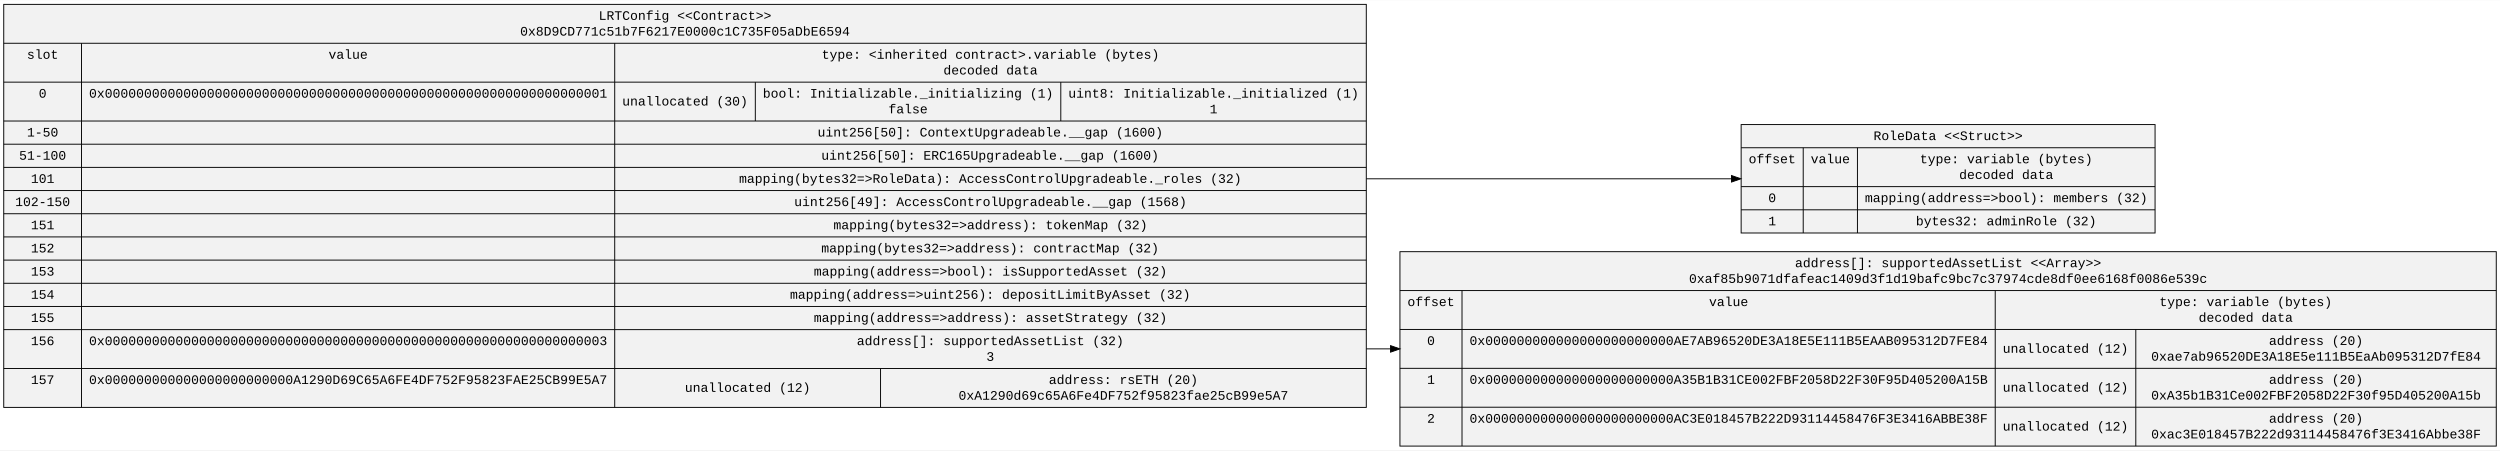
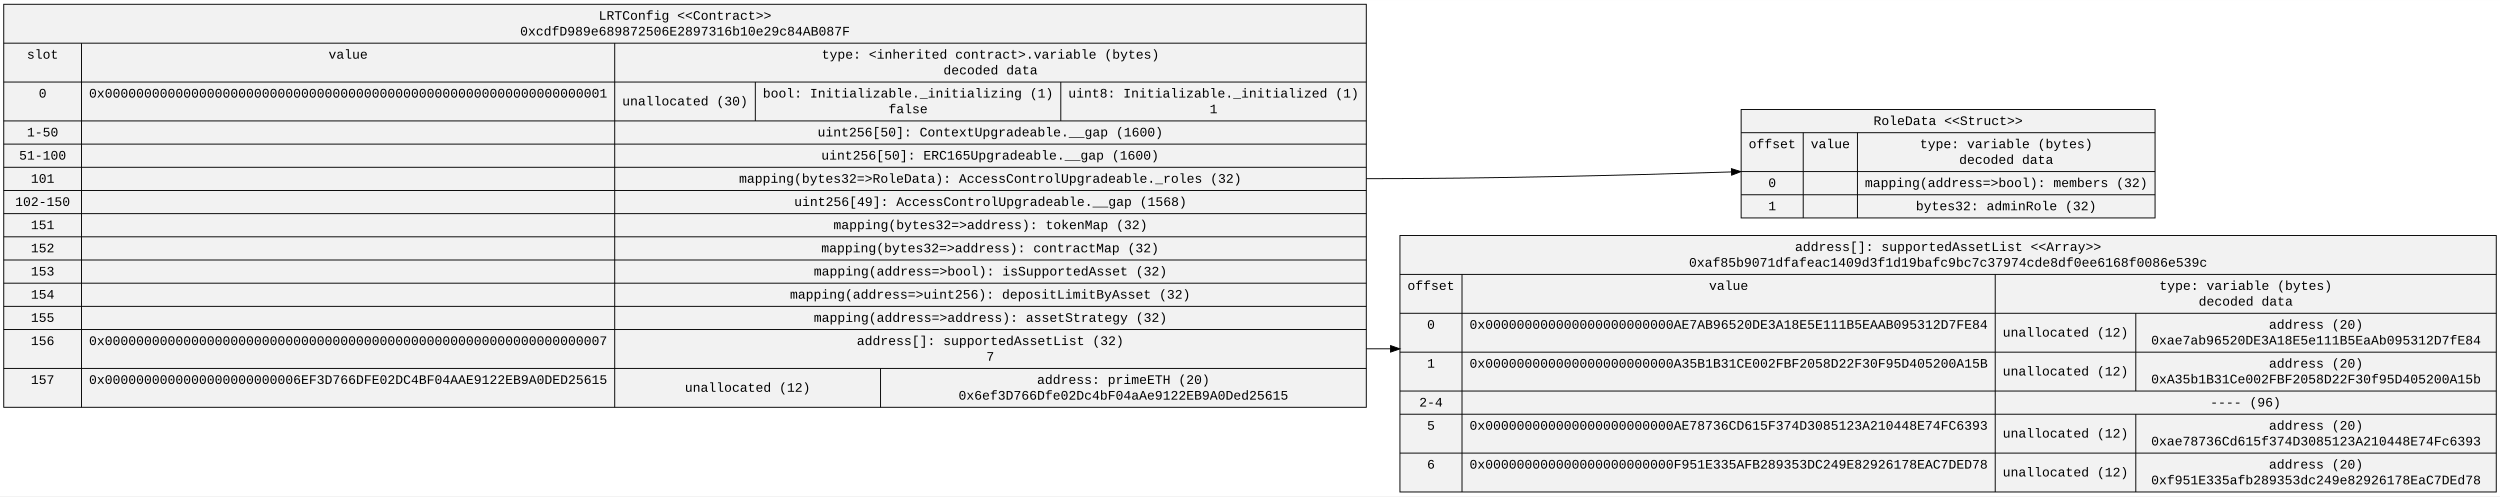
- <svg xmlns="http://www.w3.org/2000/svg" width="2675pt" height="482pt" viewBox="0.00 0.00 2674.80 481.60">
-   <g id="graph0" class="graph" transform="scale(1 1) rotate(0) translate(4 477.6)">
-     <polygon fill="white" stroke="transparent" points="-4,4 -4,-477.6 2670.8,-477.6 2670.8,4 -4,4" />
+ <svg xmlns="http://www.w3.org/2000/svg" width="2675pt" height="531pt" viewBox="0.00 0.00 2674.80 530.80">
+   <g id="graph0" class="graph" transform="scale(1 1) rotate(0) translate(4 526.8)">
+     <polygon fill="white" stroke="transparent" points="-4,4 -4,-526.8 2670.8,-526.8 2670.8,4 -4,4" />
    <g id="node1" class="node">
-       <polygon fill="#f2f2f2" stroke="black" points="0,-41.9 0,-473.1 1457.82,-473.1 1457.82,-41.9 0,-41.9" />
-       <text text-anchor="middle" x="728.91" y="-456.5" font-family="Courier New" font-size="14.00">LRTConfig &lt;&lt;Contract&gt;&gt;</text>
-       <text text-anchor="middle" x="728.91" y="-439.7" font-family="Courier New" font-size="14.00">0x8D9CD771c51b7F6217E0000c1C735F05aDbE6594</text>
-       <polyline fill="none" stroke="black" points="0,-431.5 1457.82,-431.5 " />
-       <text text-anchor="middle" x="41.61" y="-414.9" font-family="Courier New" font-size="14.00">slot</text>
-       <text text-anchor="middle" x="41.61" y="-398.1" font-family="Courier New" font-size="14.00">  </text>
-       <polyline fill="none" stroke="black" points="0,-389.9 83.21,-389.9 " />
-       <text text-anchor="middle" x="41.61" y="-373.3" font-family="Courier New" font-size="14.00">0</text>
-       <text text-anchor="middle" x="41.61" y="-356.5" font-family="Courier New" font-size="14.00">  </text>
-       <polyline fill="none" stroke="black" points="0,-348.3 83.21,-348.3 " />
-       <text text-anchor="middle" x="41.61" y="-331.7" font-family="Courier New" font-size="14.00">1-50 </text>
-       <polyline fill="none" stroke="black" points="0,-323.5 83.21,-323.5 " />
-       <text text-anchor="middle" x="41.61" y="-306.9" font-family="Courier New" font-size="14.00">51-100 </text>
-       <polyline fill="none" stroke="black" points="0,-298.7 83.21,-298.7 " />
-       <text text-anchor="middle" x="41.61" y="-282.1" font-family="Courier New" font-size="14.00">101 </text>
-       <polyline fill="none" stroke="black" points="0,-273.9 83.21,-273.9 " />
-       <text text-anchor="middle" x="41.61" y="-257.3" font-family="Courier New" font-size="14.00">102-150 </text>
-       <polyline fill="none" stroke="black" points="0,-249.1 83.21,-249.1 " />
-       <text text-anchor="middle" x="41.61" y="-232.5" font-family="Courier New" font-size="14.00">151 </text>
-       <polyline fill="none" stroke="black" points="0,-224.3 83.21,-224.3 " />
-       <text text-anchor="middle" x="41.61" y="-207.7" font-family="Courier New" font-size="14.00">152 </text>
-       <polyline fill="none" stroke="black" points="0,-199.5 83.21,-199.5 " />
-       <text text-anchor="middle" x="41.61" y="-182.9" font-family="Courier New" font-size="14.00">153 </text>
-       <polyline fill="none" stroke="black" points="0,-174.7 83.21,-174.7 " />
-       <text text-anchor="middle" x="41.61" y="-158.1" font-family="Courier New" font-size="14.00">154 </text>
-       <polyline fill="none" stroke="black" points="0,-149.9 83.21,-149.9 " />
-       <text text-anchor="middle" x="41.61" y="-133.3" font-family="Courier New" font-size="14.00">155 </text>
-       <polyline fill="none" stroke="black" points="0,-125.1 83.21,-125.1 " />
-       <text text-anchor="middle" x="41.61" y="-108.5" font-family="Courier New" font-size="14.00">156</text>
-       <text text-anchor="middle" x="41.61" y="-91.7" font-family="Courier New" font-size="14.00">  </text>
-       <polyline fill="none" stroke="black" points="0,-83.5 83.21,-83.5 " />
-       <text text-anchor="middle" x="41.61" y="-66.9" font-family="Courier New" font-size="14.00">157</text>
-       <text text-anchor="middle" x="41.61" y="-50.1" font-family="Courier New" font-size="14.00"> </text>
-       <polyline fill="none" stroke="black" points="83.21,-41.9 83.21,-431.5 " />
-       <text text-anchor="middle" x="368.46" y="-414.9" font-family="Courier New" font-size="14.00">value</text>
-       <text text-anchor="middle" x="368.46" y="-398.1" font-family="Courier New" font-size="14.00">  </text>
-       <polyline fill="none" stroke="black" points="83.21,-389.9 653.7,-389.9 " />
-       <text text-anchor="middle" x="368.46" y="-373.3" font-family="Courier New" font-size="14.00">0x0000000000000000000000000000000000000000000000000000000000000001</text>
-       <text text-anchor="middle" x="368.46" y="-356.5" font-family="Courier New" font-size="14.00">  </text>
-       <polyline fill="none" stroke="black" points="83.21,-348.3 653.7,-348.3 " />
-       <text text-anchor="middle" x="368.46" y="-331.7" font-family="Courier New" font-size="14.00"> </text>
-       <polyline fill="none" stroke="black" points="83.21,-323.5 653.7,-323.5 " />
-       <text text-anchor="middle" x="368.46" y="-306.9" font-family="Courier New" font-size="14.00"> </text>
-       <polyline fill="none" stroke="black" points="83.21,-298.7 653.7,-298.7 " />
-       <text text-anchor="middle" x="368.46" y="-282.1" font-family="Courier New" font-size="14.00"> </text>
-       <polyline fill="none" stroke="black" points="83.21,-273.9 653.7,-273.9 " />
-       <text text-anchor="middle" x="368.46" y="-257.3" font-family="Courier New" font-size="14.00"> </text>
-       <polyline fill="none" stroke="black" points="83.21,-249.1 653.7,-249.1 " />
-       <text text-anchor="middle" x="368.46" y="-232.5" font-family="Courier New" font-size="14.00"> </text>
-       <polyline fill="none" stroke="black" points="83.21,-224.3 653.7,-224.3 " />
-       <text text-anchor="middle" x="368.46" y="-207.7" font-family="Courier New" font-size="14.00"> </text>
-       <polyline fill="none" stroke="black" points="83.21,-199.5 653.7,-199.5 " />
-       <text text-anchor="middle" x="368.46" y="-182.9" font-family="Courier New" font-size="14.00"> </text>
-       <polyline fill="none" stroke="black" points="83.21,-174.7 653.7,-174.7 " />
-       <text text-anchor="middle" x="368.46" y="-158.1" font-family="Courier New" font-size="14.00"> </text>
-       <polyline fill="none" stroke="black" points="83.21,-149.9 653.7,-149.9 " />
-       <text text-anchor="middle" x="368.46" y="-133.3" font-family="Courier New" font-size="14.00"> </text>
-       <polyline fill="none" stroke="black" points="83.21,-125.1 653.7,-125.1 " />
-       <text text-anchor="middle" x="368.46" y="-108.5" font-family="Courier New" font-size="14.00">0x0000000000000000000000000000000000000000000000000000000000000003</text>
-       <text text-anchor="middle" x="368.46" y="-91.7" font-family="Courier New" font-size="14.00">  </text>
-       <polyline fill="none" stroke="black" points="83.21,-83.5 653.7,-83.5 " />
-       <text text-anchor="middle" x="368.46" y="-66.9" font-family="Courier New" font-size="14.00">0x000000000000000000000000A1290D69C65A6FE4DF752F95823FAE25CB99E5A7</text>
-       <text text-anchor="middle" x="368.46" y="-50.1" font-family="Courier New" font-size="14.00"> </text>
-       <polyline fill="none" stroke="black" points="653.7,-41.9 653.7,-431.5 " />
-       <text text-anchor="middle" x="1055.76" y="-414.9" font-family="Courier New" font-size="14.00">type: &lt;inherited contract&gt;.variable (bytes)</text>
-       <text text-anchor="middle" x="1055.76" y="-398.1" font-family="Courier New" font-size="14.00">decoded data</text>
-       <polyline fill="none" stroke="black" points="653.7,-389.9 1457.82,-389.9 " />
-       <text text-anchor="middle" x="728.91" y="-364.9" font-family="Courier New" font-size="14.00">unallocated (30)</text>
-       <polyline fill="none" stroke="black" points="804.12,-348.3 804.12,-389.9 " />
-       <text text-anchor="middle" x="967.55" y="-373.3" font-family="Courier New" font-size="14.00">bool: Initializable._initializing (1)</text>
-       <text text-anchor="middle" x="967.55" y="-356.5" font-family="Courier New" font-size="14.00"> false  </text>
-       <polyline fill="none" stroke="black" points="1130.97,-348.3 1130.97,-389.9 " />
-       <text text-anchor="middle" x="1294.4" y="-373.3" font-family="Courier New" font-size="14.00">uint8: Initializable._initialized (1)</text>
-       <text text-anchor="middle" x="1294.4" y="-356.5" font-family="Courier New" font-size="14.00"> 1 </text>
-       <polyline fill="none" stroke="black" points="653.7,-348.3 1457.82,-348.3 " />
-       <text text-anchor="middle" x="1055.53" y="-331.7" font-family="Courier New" font-size="14.00">uint256[50]: ContextUpgradeable.__gap (1600)</text>
-       <polyline fill="none" stroke="black" points="653.7,-323.5 1457.82,-323.5 " />
-       <text text-anchor="middle" x="1055.33" y="-306.9" font-family="Courier New" font-size="14.00">uint256[50]: ERC165Upgradeable.__gap (1600)</text>
-       <polyline fill="none" stroke="black" points="653.7,-298.7 1457.82,-298.7 " />
-       <text text-anchor="middle" x="1055.54" y="-282.1" font-family="Courier New" font-size="14.00">mapping(bytes32=&gt;RoleData): AccessControlUpgradeable._roles (32)</text>
-       <polyline fill="none" stroke="black" points="653.7,-273.9 1457.82,-273.9 " />
-       <text text-anchor="middle" x="1055.74" y="-257.3" font-family="Courier New" font-size="14.00">uint256[49]: AccessControlUpgradeable.__gap (1568)</text>
-       <polyline fill="none" stroke="black" points="653.7,-249.1 1457.82,-249.1 " />
-       <text text-anchor="middle" x="1055.73" y="-232.5" font-family="Courier New" font-size="14.00">mapping(bytes32=&gt;address): tokenMap (32)</text>
-       <polyline fill="none" stroke="black" points="653.7,-224.3 1457.82,-224.3 " />
-       <text text-anchor="middle" x="1055.33" y="-207.7" font-family="Courier New" font-size="14.00">mapping(bytes32=&gt;address): contractMap (32)</text>
-       <polyline fill="none" stroke="black" points="653.7,-199.5 1457.82,-199.5 " />
-       <text text-anchor="middle" x="1055.73" y="-182.9" font-family="Courier New" font-size="14.00">mapping(address=&gt;bool): isSupportedAsset (32)</text>
-       <polyline fill="none" stroke="black" points="653.7,-174.7 1457.82,-174.7 " />
-       <text text-anchor="middle" x="1055.44" y="-158.1" font-family="Courier New" font-size="14.00">mapping(address=&gt;uint256): depositLimitByAsset (32)</text>
-       <polyline fill="none" stroke="black" points="653.7,-149.9 1457.82,-149.9 " />
-       <text text-anchor="middle" x="1055.73" y="-133.3" font-family="Courier New" font-size="14.00">mapping(address=&gt;address): assetStrategy (32)</text>
-       <polyline fill="none" stroke="black" points="653.7,-125.1 1457.82,-125.1 " />
-       <text text-anchor="middle" x="1055.52" y="-108.5" font-family="Courier New" font-size="14.00">address[]: supportedAssetList (32)</text>
-       <text text-anchor="middle" x="1055.52" y="-91.7" font-family="Courier New" font-size="14.00"> 3 </text>
-       <polyline fill="none" stroke="black" points="653.7,-83.5 1457.82,-83.5 " />
-       <text text-anchor="middle" x="795.91" y="-58.5" font-family="Courier New" font-size="14.00">unallocated (12)</text>
-       <polyline fill="none" stroke="black" points="938.12,-41.9 938.12,-83.5 " />
-       <text text-anchor="middle" x="1197.95" y="-66.9" font-family="Courier New" font-size="14.00">address: rsETH (20)</text>
-       <text text-anchor="middle" x="1197.95" y="-50.1" font-family="Courier New" font-size="14.00"> 0xA1290d69c65A6Fe4DF752f95823fae25cB99e5A7 </text>
+       <polygon fill="#f2f2f2" stroke="black" points="0,-91.1 0,-522.3 1457.82,-522.3 1457.82,-91.1 0,-91.1" />
+       <text text-anchor="middle" x="728.91" y="-505.7" font-family="Courier New" font-size="14.00">LRTConfig &lt;&lt;Contract&gt;&gt;</text>
+       <text text-anchor="middle" x="728.91" y="-488.9" font-family="Courier New" font-size="14.00">0xcdfD989e689872506E2897316b10e29c84AB087F</text>
+       <polyline fill="none" stroke="black" points="0,-480.7 1457.82,-480.7 " />
+       <text text-anchor="middle" x="41.61" y="-464.1" font-family="Courier New" font-size="14.00">slot</text>
+       <text text-anchor="middle" x="41.61" y="-447.3" font-family="Courier New" font-size="14.00">  </text>
+       <polyline fill="none" stroke="black" points="0,-439.1 83.21,-439.1 " />
+       <text text-anchor="middle" x="41.61" y="-422.5" font-family="Courier New" font-size="14.00">0</text>
+       <text text-anchor="middle" x="41.61" y="-405.7" font-family="Courier New" font-size="14.00">  </text>
+       <polyline fill="none" stroke="black" points="0,-397.5 83.21,-397.5 " />
+       <text text-anchor="middle" x="41.61" y="-380.9" font-family="Courier New" font-size="14.00">1-50 </text>
+       <polyline fill="none" stroke="black" points="0,-372.7 83.21,-372.7 " />
+       <text text-anchor="middle" x="41.61" y="-356.1" font-family="Courier New" font-size="14.00">51-100 </text>
+       <polyline fill="none" stroke="black" points="0,-347.9 83.21,-347.9 " />
+       <text text-anchor="middle" x="41.61" y="-331.3" font-family="Courier New" font-size="14.00">101 </text>
+       <polyline fill="none" stroke="black" points="0,-323.1 83.21,-323.1 " />
+       <text text-anchor="middle" x="41.61" y="-306.5" font-family="Courier New" font-size="14.00">102-150 </text>
+       <polyline fill="none" stroke="black" points="0,-298.3 83.21,-298.3 " />
+       <text text-anchor="middle" x="41.61" y="-281.7" font-family="Courier New" font-size="14.00">151 </text>
+       <polyline fill="none" stroke="black" points="0,-273.5 83.21,-273.5 " />
+       <text text-anchor="middle" x="41.61" y="-256.9" font-family="Courier New" font-size="14.00">152 </text>
+       <polyline fill="none" stroke="black" points="0,-248.7 83.21,-248.7 " />
+       <text text-anchor="middle" x="41.61" y="-232.1" font-family="Courier New" font-size="14.00">153 </text>
+       <polyline fill="none" stroke="black" points="0,-223.9 83.21,-223.9 " />
+       <text text-anchor="middle" x="41.61" y="-207.3" font-family="Courier New" font-size="14.00">154 </text>
+       <polyline fill="none" stroke="black" points="0,-199.1 83.21,-199.1 " />
+       <text text-anchor="middle" x="41.61" y="-182.5" font-family="Courier New" font-size="14.00">155 </text>
+       <polyline fill="none" stroke="black" points="0,-174.3 83.21,-174.3 " />
+       <text text-anchor="middle" x="41.61" y="-157.7" font-family="Courier New" font-size="14.00">156</text>
+       <text text-anchor="middle" x="41.61" y="-140.9" font-family="Courier New" font-size="14.00">  </text>
+       <polyline fill="none" stroke="black" points="0,-132.7 83.21,-132.7 " />
+       <text text-anchor="middle" x="41.61" y="-116.1" font-family="Courier New" font-size="14.00">157</text>
+       <text text-anchor="middle" x="41.61" y="-99.3" font-family="Courier New" font-size="14.00"> </text>
+       <polyline fill="none" stroke="black" points="83.21,-91.1 83.21,-480.7 " />
+       <text text-anchor="middle" x="368.46" y="-464.1" font-family="Courier New" font-size="14.00">value</text>
+       <text text-anchor="middle" x="368.46" y="-447.3" font-family="Courier New" font-size="14.00">  </text>
+       <polyline fill="none" stroke="black" points="83.21,-439.1 653.7,-439.1 " />
+       <text text-anchor="middle" x="368.46" y="-422.5" font-family="Courier New" font-size="14.00">0x0000000000000000000000000000000000000000000000000000000000000001</text>
+       <text text-anchor="middle" x="368.46" y="-405.7" font-family="Courier New" font-size="14.00">  </text>
+       <polyline fill="none" stroke="black" points="83.21,-397.5 653.7,-397.5 " />
+       <text text-anchor="middle" x="368.46" y="-380.9" font-family="Courier New" font-size="14.00"> </text>
+       <polyline fill="none" stroke="black" points="83.21,-372.7 653.7,-372.7 " />
+       <text text-anchor="middle" x="368.46" y="-356.1" font-family="Courier New" font-size="14.00"> </text>
+       <polyline fill="none" stroke="black" points="83.21,-347.9 653.7,-347.9 " />
+       <text text-anchor="middle" x="368.46" y="-331.3" font-family="Courier New" font-size="14.00"> </text>
+       <polyline fill="none" stroke="black" points="83.21,-323.1 653.7,-323.1 " />
+       <text text-anchor="middle" x="368.46" y="-306.5" font-family="Courier New" font-size="14.00"> </text>
+       <polyline fill="none" stroke="black" points="83.21,-298.3 653.7,-298.3 " />
+       <text text-anchor="middle" x="368.46" y="-281.7" font-family="Courier New" font-size="14.00"> </text>
+       <polyline fill="none" stroke="black" points="83.21,-273.5 653.7,-273.5 " />
+       <text text-anchor="middle" x="368.46" y="-256.9" font-family="Courier New" font-size="14.00"> </text>
+       <polyline fill="none" stroke="black" points="83.21,-248.7 653.7,-248.7 " />
+       <text text-anchor="middle" x="368.46" y="-232.1" font-family="Courier New" font-size="14.00"> </text>
+       <polyline fill="none" stroke="black" points="83.21,-223.9 653.7,-223.9 " />
+       <text text-anchor="middle" x="368.46" y="-207.3" font-family="Courier New" font-size="14.00"> </text>
+       <polyline fill="none" stroke="black" points="83.21,-199.1 653.7,-199.1 " />
+       <text text-anchor="middle" x="368.46" y="-182.5" font-family="Courier New" font-size="14.00"> </text>
+       <polyline fill="none" stroke="black" points="83.21,-174.3 653.7,-174.3 " />
+       <text text-anchor="middle" x="368.46" y="-157.7" font-family="Courier New" font-size="14.00">0x0000000000000000000000000000000000000000000000000000000000000007</text>
+       <text text-anchor="middle" x="368.46" y="-140.9" font-family="Courier New" font-size="14.00">  </text>
+       <polyline fill="none" stroke="black" points="83.21,-132.7 653.7,-132.7 " />
+       <text text-anchor="middle" x="368.46" y="-116.1" font-family="Courier New" font-size="14.00">0x0000000000000000000000006EF3D766DFE02DC4BF04AAE9122EB9A0DED25615</text>
+       <text text-anchor="middle" x="368.46" y="-99.3" font-family="Courier New" font-size="14.00"> </text>
+       <polyline fill="none" stroke="black" points="653.7,-91.1 653.7,-480.7 " />
+       <text text-anchor="middle" x="1055.76" y="-464.1" font-family="Courier New" font-size="14.00">type: &lt;inherited contract&gt;.variable (bytes)</text>
+       <text text-anchor="middle" x="1055.76" y="-447.3" font-family="Courier New" font-size="14.00">decoded data</text>
+       <polyline fill="none" stroke="black" points="653.7,-439.1 1457.82,-439.1 " />
+       <text text-anchor="middle" x="728.91" y="-414.1" font-family="Courier New" font-size="14.00">unallocated (30)</text>
+       <polyline fill="none" stroke="black" points="804.12,-397.5 804.12,-439.1 " />
+       <text text-anchor="middle" x="967.55" y="-422.5" font-family="Courier New" font-size="14.00">bool: Initializable._initializing (1)</text>
+       <text text-anchor="middle" x="967.55" y="-405.7" font-family="Courier New" font-size="14.00"> false  </text>
+       <polyline fill="none" stroke="black" points="1130.97,-397.5 1130.97,-439.1 " />
+       <text text-anchor="middle" x="1294.4" y="-422.5" font-family="Courier New" font-size="14.00">uint8: Initializable._initialized (1)</text>
+       <text text-anchor="middle" x="1294.4" y="-405.7" font-family="Courier New" font-size="14.00"> 1 </text>
+       <polyline fill="none" stroke="black" points="653.7,-397.5 1457.82,-397.5 " />
+       <text text-anchor="middle" x="1055.53" y="-380.9" font-family="Courier New" font-size="14.00">uint256[50]: ContextUpgradeable.__gap (1600)</text>
+       <polyline fill="none" stroke="black" points="653.7,-372.7 1457.82,-372.7 " />
+       <text text-anchor="middle" x="1055.33" y="-356.1" font-family="Courier New" font-size="14.00">uint256[50]: ERC165Upgradeable.__gap (1600)</text>
+       <polyline fill="none" stroke="black" points="653.7,-347.9 1457.82,-347.9 " />
+       <text text-anchor="middle" x="1055.54" y="-331.3" font-family="Courier New" font-size="14.00">mapping(bytes32=&gt;RoleData): AccessControlUpgradeable._roles (32)</text>
+       <polyline fill="none" stroke="black" points="653.7,-323.1 1457.82,-323.1 " />
+       <text text-anchor="middle" x="1055.74" y="-306.5" font-family="Courier New" font-size="14.00">uint256[49]: AccessControlUpgradeable.__gap (1568)</text>
+       <polyline fill="none" stroke="black" points="653.7,-298.3 1457.82,-298.3 " />
+       <text text-anchor="middle" x="1055.73" y="-281.7" font-family="Courier New" font-size="14.00">mapping(bytes32=&gt;address): tokenMap (32)</text>
+       <polyline fill="none" stroke="black" points="653.7,-273.5 1457.82,-273.5 " />
+       <text text-anchor="middle" x="1055.33" y="-256.9" font-family="Courier New" font-size="14.00">mapping(bytes32=&gt;address): contractMap (32)</text>
+       <polyline fill="none" stroke="black" points="653.7,-248.7 1457.82,-248.7 " />
+       <text text-anchor="middle" x="1055.73" y="-232.1" font-family="Courier New" font-size="14.00">mapping(address=&gt;bool): isSupportedAsset (32)</text>
+       <polyline fill="none" stroke="black" points="653.7,-223.9 1457.82,-223.9 " />
+       <text text-anchor="middle" x="1055.44" y="-207.3" font-family="Courier New" font-size="14.00">mapping(address=&gt;uint256): depositLimitByAsset (32)</text>
+       <polyline fill="none" stroke="black" points="653.7,-199.1 1457.82,-199.1 " />
+       <text text-anchor="middle" x="1055.73" y="-182.5" font-family="Courier New" font-size="14.00">mapping(address=&gt;address): assetStrategy (32)</text>
+       <polyline fill="none" stroke="black" points="653.7,-174.3 1457.82,-174.3 " />
+       <text text-anchor="middle" x="1055.52" y="-157.7" font-family="Courier New" font-size="14.00">address[]: supportedAssetList (32)</text>
+       <text text-anchor="middle" x="1055.52" y="-140.9" font-family="Courier New" font-size="14.00"> 7 </text>
+       <polyline fill="none" stroke="black" points="653.7,-132.7 1457.82,-132.7 " />
+       <text text-anchor="middle" x="795.91" y="-107.7" font-family="Courier New" font-size="14.00">unallocated (12)</text>
+       <polyline fill="none" stroke="black" points="938.12,-91.1 938.12,-132.7 " />
+       <text text-anchor="middle" x="1197.95" y="-116.1" font-family="Courier New" font-size="14.00">address: primeETH (20)</text>
+       <text text-anchor="middle" x="1197.95" y="-99.3" font-family="Courier New" font-size="14.00"> 0x6ef3D766Dfe02Dc4bF04aAe9122EB9A0Ded25615 </text>
    </g>
    <g id="node2" class="node">
-       <polygon fill="#f2f2f2" stroke="black" points="1858.88,-228.5 1858.88,-344.5 2301.75,-344.5 2301.75,-228.5 1858.88,-228.5" />
-       <text text-anchor="middle" x="2080.31" y="-327.9" font-family="Courier New" font-size="14.00">RoleData &lt;&lt;Struct&gt;&gt;</text>
-       <polyline fill="none" stroke="black" points="1858.88,-319.7 2301.75,-319.7 " />
-       <text text-anchor="middle" x="1892.09" y="-303.1" font-family="Courier New" font-size="14.00">offset</text>
-       <text text-anchor="middle" x="1892.09" y="-286.3" font-family="Courier New" font-size="14.00">  </text>
-       <polyline fill="none" stroke="black" points="1858.88,-278.1 1925.29,-278.1 " />
-       <text text-anchor="middle" x="1892.09" y="-261.5" font-family="Courier New" font-size="14.00">0 </text>
-       <polyline fill="none" stroke="black" points="1858.88,-253.3 1925.29,-253.3 " />
-       <text text-anchor="middle" x="1892.09" y="-236.7" font-family="Courier New" font-size="14.00">1</text>
-       <polyline fill="none" stroke="black" points="1925.29,-228.5 1925.29,-319.7 " />
-       <text text-anchor="middle" x="1954.29" y="-303.1" font-family="Courier New" font-size="14.00">value</text>
-       <text text-anchor="middle" x="1954.29" y="-286.3" font-family="Courier New" font-size="14.00">  </text>
-       <polyline fill="none" stroke="black" points="1925.29,-278.1 1983.3,-278.1 " />
-       <text text-anchor="middle" x="1954.29" y="-261.5" font-family="Courier New" font-size="14.00"> </text>
-       <polyline fill="none" stroke="black" points="1925.29,-253.3 1983.3,-253.3 " />
-       <text text-anchor="middle" x="1954.29" y="-236.7" font-family="Courier New" font-size="14.00"> </text>
-       <polyline fill="none" stroke="black" points="1983.3,-228.5 1983.3,-319.7 " />
-       <text text-anchor="middle" x="2142.52" y="-303.1" font-family="Courier New" font-size="14.00">type: variable (bytes)</text>
-       <text text-anchor="middle" x="2142.52" y="-286.3" font-family="Courier New" font-size="14.00">decoded data</text>
-       <polyline fill="none" stroke="black" points="1983.3,-278.1 2301.75,-278.1 " />
-       <text text-anchor="middle" x="2142.52" y="-261.5" font-family="Courier New" font-size="14.00">mapping(address=&gt;bool): members (32)</text>
-       <polyline fill="none" stroke="black" points="1983.3,-253.3 2301.75,-253.3 " />
-       <text text-anchor="middle" x="2142.41" y="-236.7" font-family="Courier New" font-size="14.00">bytes32: adminRole (32)</text>
+       <polygon fill="#f2f2f2" stroke="black" points="1858.88,-293.7 1858.88,-409.7 2301.75,-409.7 2301.75,-293.7 1858.88,-293.7" />
+       <text text-anchor="middle" x="2080.31" y="-393.1" font-family="Courier New" font-size="14.00">RoleData &lt;&lt;Struct&gt;&gt;</text>
+       <polyline fill="none" stroke="black" points="1858.88,-384.9 2301.75,-384.9 " />
+       <text text-anchor="middle" x="1892.09" y="-368.3" font-family="Courier New" font-size="14.00">offset</text>
+       <text text-anchor="middle" x="1892.09" y="-351.5" font-family="Courier New" font-size="14.00">  </text>
+       <polyline fill="none" stroke="black" points="1858.88,-343.3 1925.29,-343.3 " />
+       <text text-anchor="middle" x="1892.09" y="-326.7" font-family="Courier New" font-size="14.00">0 </text>
+       <polyline fill="none" stroke="black" points="1858.88,-318.5 1925.29,-318.5 " />
+       <text text-anchor="middle" x="1892.09" y="-301.9" font-family="Courier New" font-size="14.00">1</text>
+       <polyline fill="none" stroke="black" points="1925.29,-293.7 1925.29,-384.9 " />
+       <text text-anchor="middle" x="1954.29" y="-368.3" font-family="Courier New" font-size="14.00">value</text>
+       <text text-anchor="middle" x="1954.29" y="-351.5" font-family="Courier New" font-size="14.00">  </text>
+       <polyline fill="none" stroke="black" points="1925.29,-343.3 1983.3,-343.3 " />
+       <text text-anchor="middle" x="1954.29" y="-326.7" font-family="Courier New" font-size="14.00"> </text>
+       <polyline fill="none" stroke="black" points="1925.29,-318.5 1983.3,-318.5 " />
+       <text text-anchor="middle" x="1954.29" y="-301.9" font-family="Courier New" font-size="14.00"> </text>
+       <polyline fill="none" stroke="black" points="1983.3,-293.7 1983.3,-384.9 " />
+       <text text-anchor="middle" x="2142.52" y="-368.3" font-family="Courier New" font-size="14.00">type: variable (bytes)</text>
+       <text text-anchor="middle" x="2142.52" y="-351.5" font-family="Courier New" font-size="14.00">decoded data</text>
+       <polyline fill="none" stroke="black" points="1983.3,-343.3 2301.75,-343.3 " />
+       <text text-anchor="middle" x="2142.52" y="-326.7" font-family="Courier New" font-size="14.00">mapping(address=&gt;bool): members (32)</text>
+       <polyline fill="none" stroke="black" points="1983.3,-318.5 2301.75,-318.5 " />
+       <text text-anchor="middle" x="2142.41" y="-301.9" font-family="Courier New" font-size="14.00">bytes32: adminRole (32)</text>
    </g>
    <g id="edge1" class="edge">
-       <path fill="none" stroke="black" d="M1457.82,-286.5C1587.04,-286.5 1731.37,-286.5 1848.4,-286.5" />
-       <polygon fill="black" stroke="black" points="1848.56,-290 1858.56,-286.5 1848.56,-283 1848.56,-290" />
+       <path fill="none" stroke="black" d="M1457.82,-335.7C1587.08,-335.7 1731.42,-339.2 1848.43,-342.93" />
+       <polygon fill="black" stroke="black" points="1848.49,-346.43 1858.59,-343.25 1848.71,-339.44 1848.49,-346.43" />
    </g>
    <g id="node3" class="node">
-       <polygon fill="#f2f2f2" stroke="black" points="1493.82,-0.5 1493.82,-208.5 2666.8,-208.5 2666.8,-0.5 1493.82,-0.5" />
-       <text text-anchor="middle" x="2080.31" y="-191.9" font-family="Courier New" font-size="14.00">address[]: supportedAssetList &lt;&lt;Array&gt;&gt;</text>
-       <text text-anchor="middle" x="2080.31" y="-175.1" font-family="Courier New" font-size="14.00">0xaf85b9071dfafeac1409d3f1d19bafc9bc7c37974cde8df0ee6168f0086e539c</text>
-       <polyline fill="none" stroke="black" points="1493.82,-166.9 2666.8,-166.9 " />
-       <text text-anchor="middle" x="1527.03" y="-150.3" font-family="Courier New" font-size="14.00">offset</text>
-       <text text-anchor="middle" x="1527.03" y="-133.5" font-family="Courier New" font-size="14.00">  </text>
-       <polyline fill="none" stroke="black" points="1493.82,-125.3 1560.23,-125.3 " />
-       <text text-anchor="middle" x="1527.03" y="-108.7" font-family="Courier New" font-size="14.00">0</text>
-       <text text-anchor="middle" x="1527.03" y="-91.9" font-family="Courier New" font-size="14.00">  </text>
+       <polygon fill="#f2f2f2" stroke="black" points="1493.82,-0.5 1493.82,-274.9 2666.8,-274.9 2666.8,-0.5 1493.82,-0.5" />
+       <text text-anchor="middle" x="2080.31" y="-258.3" font-family="Courier New" font-size="14.00">address[]: supportedAssetList &lt;&lt;Array&gt;&gt;</text>
+       <text text-anchor="middle" x="2080.31" y="-241.5" font-family="Courier New" font-size="14.00">0xaf85b9071dfafeac1409d3f1d19bafc9bc7c37974cde8df0ee6168f0086e539c</text>
+       <polyline fill="none" stroke="black" points="1493.82,-233.3 2666.8,-233.3 " />
+       <text text-anchor="middle" x="1527.03" y="-216.7" font-family="Courier New" font-size="14.00">offset</text>
+       <text text-anchor="middle" x="1527.03" y="-199.9" font-family="Courier New" font-size="14.00">  </text>
+       <polyline fill="none" stroke="black" points="1493.82,-191.7 1560.23,-191.7 " />
+       <text text-anchor="middle" x="1527.03" y="-175.1" font-family="Courier New" font-size="14.00">0</text>
+       <text text-anchor="middle" x="1527.03" y="-158.3" font-family="Courier New" font-size="14.00">  </text>
+       <polyline fill="none" stroke="black" points="1493.82,-150.1 1560.23,-150.1 " />
+       <text text-anchor="middle" x="1527.03" y="-133.5" font-family="Courier New" font-size="14.00">1</text>
+       <text text-anchor="middle" x="1527.03" y="-116.7" font-family="Courier New" font-size="14.00">  </text>
+       <polyline fill="none" stroke="black" points="1493.82,-108.5 1560.23,-108.5 " />
+       <text text-anchor="middle" x="1527.03" y="-91.9" font-family="Courier New" font-size="14.00">2-4 </text>
      <polyline fill="none" stroke="black" points="1493.82,-83.7 1560.23,-83.7 " />
-       <text text-anchor="middle" x="1527.03" y="-67.1" font-family="Courier New" font-size="14.00">1</text>
+       <text text-anchor="middle" x="1527.03" y="-67.1" font-family="Courier New" font-size="14.00">5</text>
      <text text-anchor="middle" x="1527.03" y="-50.3" font-family="Courier New" font-size="14.00">  </text>
      <polyline fill="none" stroke="black" points="1493.82,-42.1 1560.23,-42.1 " />
-       <text text-anchor="middle" x="1527.03" y="-25.5" font-family="Courier New" font-size="14.00">2</text>
+       <text text-anchor="middle" x="1527.03" y="-25.5" font-family="Courier New" font-size="14.00">6</text>
      <text text-anchor="middle" x="1527.03" y="-8.7" font-family="Courier New" font-size="14.00"> </text>
-       <polyline fill="none" stroke="black" points="1560.23,-0.5 1560.23,-166.9 " />
-       <text text-anchor="middle" x="1845.48" y="-150.3" font-family="Courier New" font-size="14.00">value</text>
-       <text text-anchor="middle" x="1845.48" y="-133.5" font-family="Courier New" font-size="14.00">  </text>
-       <polyline fill="none" stroke="black" points="1560.23,-125.3 2130.72,-125.3 " />
-       <text text-anchor="middle" x="1845.48" y="-108.7" font-family="Courier New" font-size="14.00">0x000000000000000000000000AE7AB96520DE3A18E5E111B5EAAB095312D7FE84</text>
-       <text text-anchor="middle" x="1845.48" y="-91.9" font-family="Courier New" font-size="14.00">  </text>
+       <polyline fill="none" stroke="black" points="1560.23,-0.5 1560.23,-233.3 " />
+       <text text-anchor="middle" x="1845.48" y="-216.7" font-family="Courier New" font-size="14.00">value</text>
+       <text text-anchor="middle" x="1845.48" y="-199.9" font-family="Courier New" font-size="14.00">  </text>
+       <polyline fill="none" stroke="black" points="1560.23,-191.7 2130.72,-191.7 " />
+       <text text-anchor="middle" x="1845.48" y="-175.1" font-family="Courier New" font-size="14.00">0x000000000000000000000000AE7AB96520DE3A18E5E111B5EAAB095312D7FE84</text>
+       <text text-anchor="middle" x="1845.48" y="-158.3" font-family="Courier New" font-size="14.00">  </text>
+       <polyline fill="none" stroke="black" points="1560.23,-150.1 2130.72,-150.1 " />
+       <text text-anchor="middle" x="1845.48" y="-133.5" font-family="Courier New" font-size="14.00">0x000000000000000000000000A35B1B31CE002FBF2058D22F30F95D405200A15B</text>
+       <text text-anchor="middle" x="1845.48" y="-116.7" font-family="Courier New" font-size="14.00">  </text>
+       <polyline fill="none" stroke="black" points="1560.23,-108.5 2130.72,-108.5 " />
+       <text text-anchor="middle" x="1845.48" y="-91.9" font-family="Courier New" font-size="14.00"> </text>
      <polyline fill="none" stroke="black" points="1560.23,-83.7 2130.72,-83.7 " />
-       <text text-anchor="middle" x="1845.48" y="-67.1" font-family="Courier New" font-size="14.00">0x000000000000000000000000A35B1B31CE002FBF2058D22F30F95D405200A15B</text>
+       <text text-anchor="middle" x="1845.48" y="-67.1" font-family="Courier New" font-size="14.00">0x000000000000000000000000AE78736CD615F374D3085123A210448E74FC6393</text>
      <text text-anchor="middle" x="1845.48" y="-50.3" font-family="Courier New" font-size="14.00">  </text>
      <polyline fill="none" stroke="black" points="1560.23,-42.1 2130.72,-42.1 " />
-       <text text-anchor="middle" x="1845.48" y="-25.5" font-family="Courier New" font-size="14.00">0x000000000000000000000000AC3E018457B222D93114458476F3E3416ABBE38F</text>
+       <text text-anchor="middle" x="1845.48" y="-25.5" font-family="Courier New" font-size="14.00">0x000000000000000000000000F951E335AFB289353DC249E82926178EAC7DED78</text>
      <text text-anchor="middle" x="1845.48" y="-8.7" font-family="Courier New" font-size="14.00"> </text>
-       <polyline fill="none" stroke="black" points="2130.72,-0.5 2130.72,-166.9 " />
-       <text text-anchor="middle" x="2398.76" y="-150.3" font-family="Courier New" font-size="14.00">type: variable (bytes)</text>
-       <text text-anchor="middle" x="2398.76" y="-133.5" font-family="Courier New" font-size="14.00">decoded data</text>
-       <polyline fill="none" stroke="black" points="2130.72,-125.3 2666.8,-125.3 " />
-       <text text-anchor="middle" x="2205.93" y="-100.3" font-family="Courier New" font-size="14.00">unallocated (12)</text>
-       <polyline fill="none" stroke="black" points="2281.14,-83.7 2281.14,-125.3 " />
-       <text text-anchor="middle" x="2473.97" y="-108.7" font-family="Courier New" font-size="14.00">address (20)</text>
-       <text text-anchor="middle" x="2473.97" y="-91.9" font-family="Courier New" font-size="14.00"> 0xae7ab96520DE3A18E5e111B5EaAb095312D7fE84 </text>
+       <polyline fill="none" stroke="black" points="2130.72,-0.5 2130.72,-233.3 " />
+       <text text-anchor="middle" x="2398.76" y="-216.7" font-family="Courier New" font-size="14.00">type: variable (bytes)</text>
+       <text text-anchor="middle" x="2398.76" y="-199.9" font-family="Courier New" font-size="14.00">decoded data</text>
+       <polyline fill="none" stroke="black" points="2130.72,-191.7 2666.8,-191.7 " />
+       <text text-anchor="middle" x="2205.93" y="-166.7" font-family="Courier New" font-size="14.00">unallocated (12)</text>
+       <polyline fill="none" stroke="black" points="2281.14,-150.1 2281.14,-191.7 " />
+       <text text-anchor="middle" x="2473.97" y="-175.1" font-family="Courier New" font-size="14.00">address (20)</text>
+       <text text-anchor="middle" x="2473.97" y="-158.3" font-family="Courier New" font-size="14.00"> 0xae7ab96520DE3A18E5e111B5EaAb095312D7fE84 </text>
+       <polyline fill="none" stroke="black" points="2130.72,-150.1 2666.8,-150.1 " />
+       <text text-anchor="middle" x="2205.93" y="-125.1" font-family="Courier New" font-size="14.00">unallocated (12)</text>
+       <polyline fill="none" stroke="black" points="2281.14,-108.5 2281.14,-150.1 " />
+       <text text-anchor="middle" x="2473.97" y="-133.5" font-family="Courier New" font-size="14.00">address (20)</text>
+       <text text-anchor="middle" x="2473.97" y="-116.7" font-family="Courier New" font-size="14.00"> 0xA35b1B31Ce002FBF2058D22F30f95D405200A15b </text>
+       <polyline fill="none" stroke="black" points="2130.72,-108.5 2666.8,-108.5 " />
+       <text text-anchor="middle" x="2398.53" y="-91.9" font-family="Courier New" font-size="14.00">---- (96)</text>
      <polyline fill="none" stroke="black" points="2130.72,-83.7 2666.8,-83.7 " />
      <text text-anchor="middle" x="2205.93" y="-58.7" font-family="Courier New" font-size="14.00">unallocated (12)</text>
      <polyline fill="none" stroke="black" points="2281.14,-42.1 2281.14,-83.7 " />
      <text text-anchor="middle" x="2473.97" y="-67.1" font-family="Courier New" font-size="14.00">address (20)</text>
-       <text text-anchor="middle" x="2473.97" y="-50.3" font-family="Courier New" font-size="14.00"> 0xA35b1B31Ce002FBF2058D22F30f95D405200A15b </text>
+       <text text-anchor="middle" x="2473.97" y="-50.3" font-family="Courier New" font-size="14.00"> 0xae78736Cd615f374D3085123A210448E74Fc6393 </text>
      <polyline fill="none" stroke="black" points="2130.72,-42.1 2666.8,-42.1 " />
      <text text-anchor="middle" x="2205.93" y="-17.1" font-family="Courier New" font-size="14.00">unallocated (12)</text>
      <polyline fill="none" stroke="black" points="2281.14,-0.5 2281.14,-42.1 " />
      <text text-anchor="middle" x="2473.97" y="-25.5" font-family="Courier New" font-size="14.00">address (20)</text>
-       <text text-anchor="middle" x="2473.97" y="-8.7" font-family="Courier New" font-size="14.00"> 0xac3E018457B222d93114458476f3E3416Abbe38F </text>
+       <text text-anchor="middle" x="2473.97" y="-8.7" font-family="Courier New" font-size="14.00"> 0xf951E335afb289353dc249e82926178EaC7DEd78 </text>
    </g>
    <g id="edge2" class="edge">
-       <path fill="none" stroke="black" d="M1457.82,-104.5C1466.35,-104.5 1474.95,-104.5 1483.6,-104.5" />
-       <polygon fill="black" stroke="black" points="1483.78,-108 1493.78,-104.5 1483.78,-101 1483.78,-108" />
+       <path fill="none" stroke="black" d="M1457.82,-153.7C1466.36,-153.7 1474.96,-153.68 1483.61,-153.66" />
+       <polygon fill="black" stroke="black" points="1483.81,-157.15 1493.79,-153.61 1483.78,-150.15 1483.81,-157.15" />
    </g>
  </g>
</svg>
